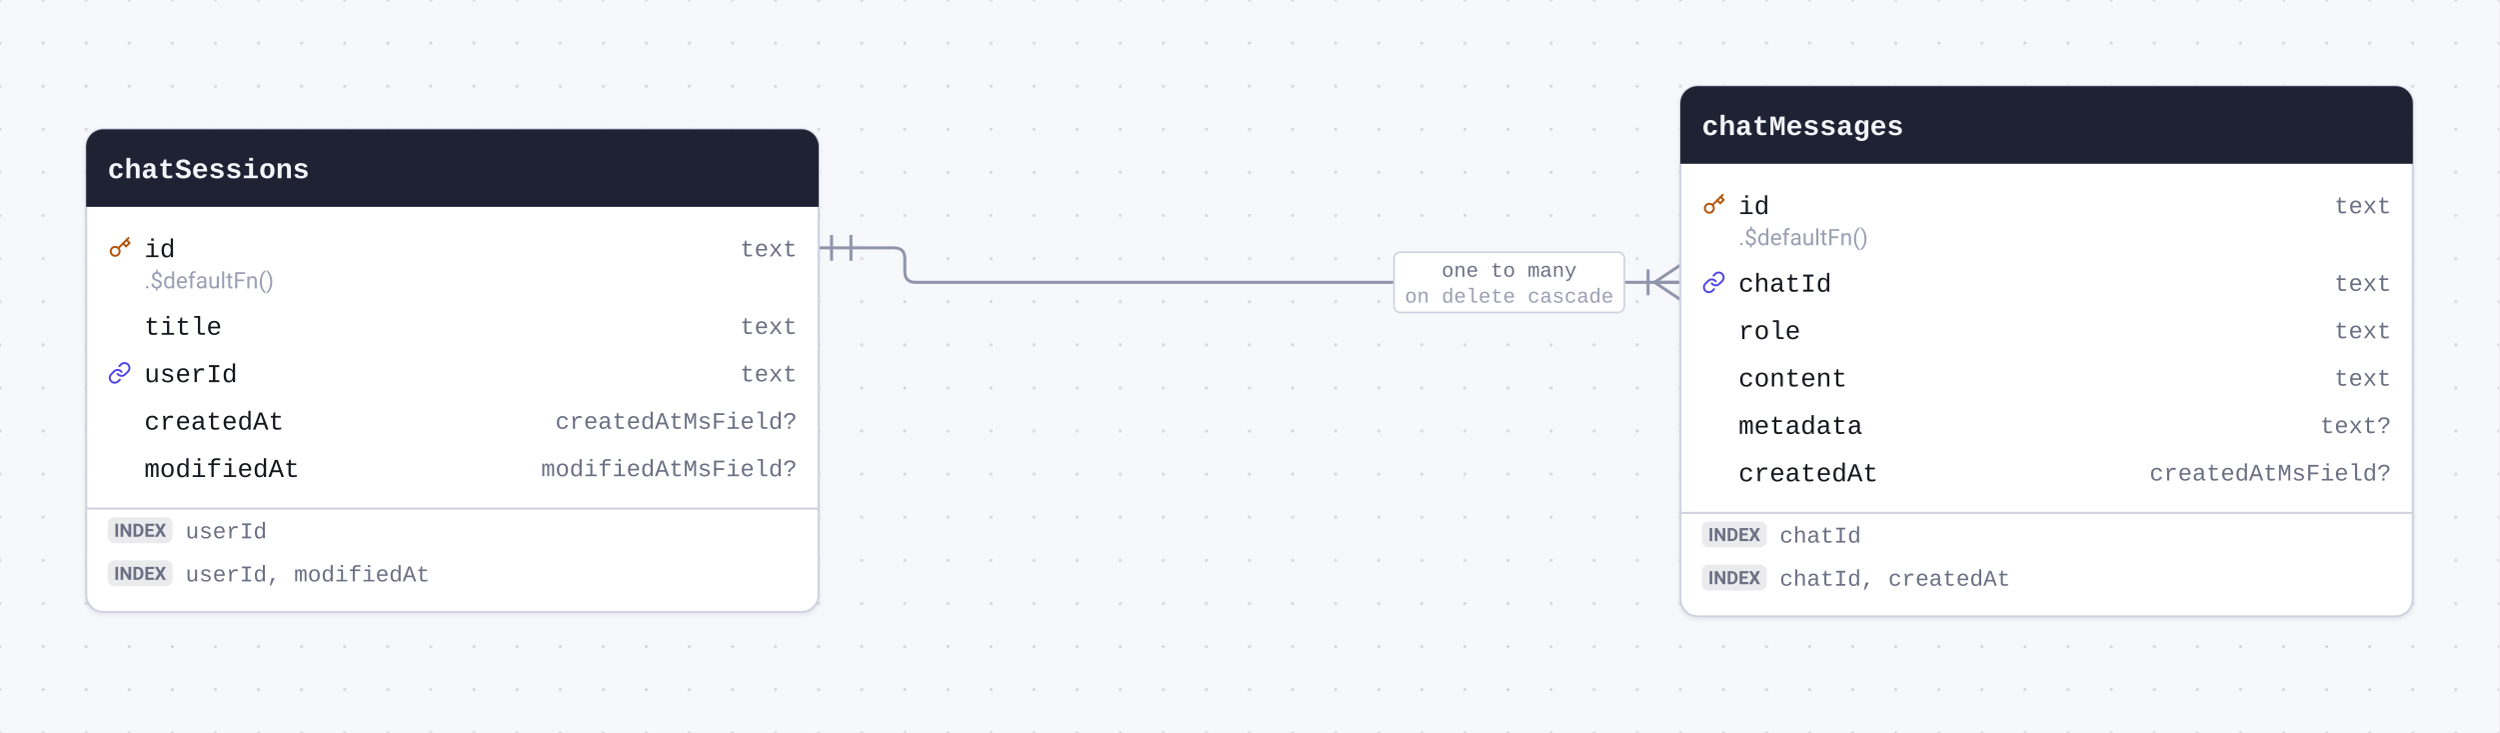
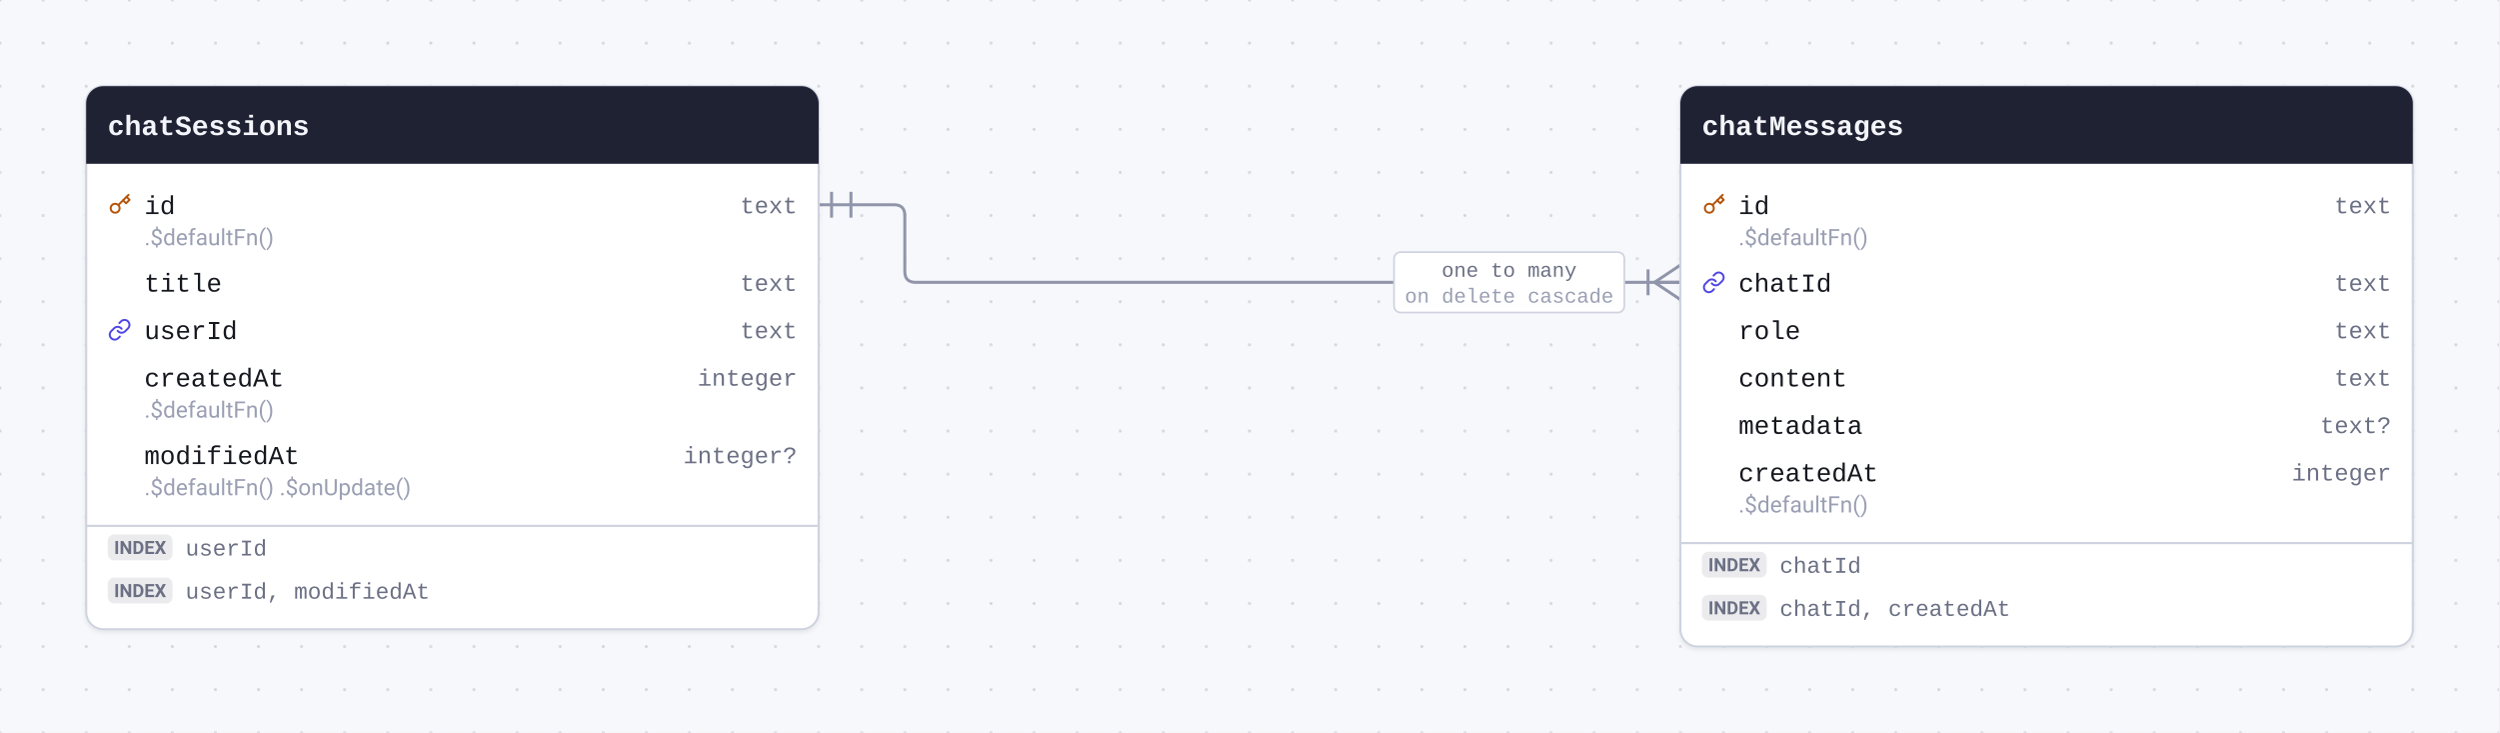
<svg xmlns="http://www.w3.org/2000/svg" width="1160" height="340" viewBox="0 0 1160 340">
  <defs>
    <pattern id="dots" x="-0.7" y="-0.7" width="20" height="20" patternUnits="userSpaceOnUse">
      <circle cx="0.7" cy="0.7" r="0.7" fill="#d4d4dc" />
    </pattern>
    <filter id="node-shadow" x="-5%" y="-5%" width="110%" height="115%">
      <feDropShadow dx="0" dy="1" stdDeviation="1" flood-color="#000000" flood-opacity="0.08" />
    </filter>
  </defs>
  <rect x="0" y="0" width="1160" height="340" fill="#f7f8fb" />
  <rect x="0" y="0" width="1160" height="340" fill="url(#dots)" />
  <g class="relation-edge">
-     <path d="M380 115L400 115L 415,115Q 420,115 420,120L 420,126Q 420,131 425,131L760 131L780 131" fill="none" stroke="#9095ab" stroke-width="1.4" />
-     <g transform="translate(380 115) scale(-1 1)" fill="none" stroke="#9095ab" stroke-width="1.4">
+     <path d="M380 95L400 95L 415,95Q 420,95 420,100L 420,126Q 420,131 425,131L760 131L780 131" fill="none" stroke="#9095ab" stroke-width="1.4" />
+     <g transform="translate(380 95) scale(-1 1)" fill="none" stroke="#9095ab" stroke-width="1.4">
      <path d="M-6 -6 L-6 6" />
      <path d="M-15 -6 L-15 6" />
    </g>
    <g transform="translate(780 131)" fill="none" stroke="#9095ab" stroke-width="1.4">
      <path d="M0 -8 L-12 0 L0 8 M-12 0 L0 0" />
      <path d="M-15 -6 L-15 6" />
    </g>
  </g>
  <g class="model-node">
    <clipPath id="node-clip-0">
-       <rect x="40" y="60" width="340" height="224" rx="8" />
+       <rect x="40" y="40" width="340" height="252" rx="8" />
    </clipPath>
-     <rect x="40" y="60" width="340" height="224" rx="8" fill="#ffffff" stroke="#cfd3e0" filter="url(#node-shadow)" />
-     <rect x="40" y="60" width="340" height="36" fill="#1f2233" clip-path="url(#node-clip-0)" />
-     <text x="50" y="82.68" font-family="ui-monospace, SF Mono, Menlo, Consolas, Liberation Mono, DejaVu Sans Mono, monospace" font-size="13" font-weight="700" fill="#f4f5fa">chatSessions</text>
-     <g transform="translate(50 109.5) scale(0.46)" fill="none" stroke="#b45309" stroke-width="2" stroke-linecap="round" stroke-linejoin="round">
+     <rect x="40" y="40" width="340" height="252" rx="8" fill="#ffffff" stroke="#cfd3e0" filter="url(#node-shadow)" />
+     <rect x="40" y="40" width="340" height="36" fill="#1f2233" clip-path="url(#node-clip-0)" />
+     <text x="50" y="62.68" font-family="ui-monospace, SF Mono, Menlo, Consolas, Liberation Mono, DejaVu Sans Mono, monospace" font-size="13" font-weight="700" fill="#f4f5fa">chatSessions</text>
+     <g transform="translate(50 89.5) scale(0.46)" fill="none" stroke="#b45309" stroke-width="2" stroke-linecap="round" stroke-linejoin="round">
      <circle cx="7.5" cy="15.5" r="4.5" />
      <path d="m21 2-9.6 9.6" />
      <path d="m15.5 7.5 3 3L22 7l-3-3" />
    </g>
-     <text x="67" y="119.32" font-family="ui-monospace, SF Mono, Menlo, Consolas, Liberation Mono, DejaVu Sans Mono, monospace" font-size="12" fill="#16181f">id</text>
-     <text x="370" y="118.96" font-family="ui-monospace, SF Mono, Menlo, Consolas, Liberation Mono, DejaVu Sans Mono, monospace" font-size="11" text-anchor="end" fill="#6b7084">text</text>
-     <text x="67" y="133.78" font-family="ui-sans-serif, -apple-system, Segoe UI, Roboto, Helvetica Neue, Arial, DejaVu Sans, sans-serif" font-size="10.5" fill="#9a9fb3">.$defaultFn()</text>
-     <text x="67" y="155.32" font-family="ui-monospace, SF Mono, Menlo, Consolas, Liberation Mono, DejaVu Sans Mono, monospace" font-size="12" fill="#16181f">title</text>
-     <text x="370" y="154.96" font-family="ui-monospace, SF Mono, Menlo, Consolas, Liberation Mono, DejaVu Sans Mono, monospace" font-size="11" text-anchor="end" fill="#6b7084">text</text>
-     <g transform="translate(50 167.5) scale(0.46)" fill="none" stroke="#4f46e5" stroke-width="2" stroke-linecap="round" stroke-linejoin="round">
+     <text x="67" y="99.32" font-family="ui-monospace, SF Mono, Menlo, Consolas, Liberation Mono, DejaVu Sans Mono, monospace" font-size="12" fill="#16181f">id</text>
+     <text x="370" y="98.96" font-family="ui-monospace, SF Mono, Menlo, Consolas, Liberation Mono, DejaVu Sans Mono, monospace" font-size="11" text-anchor="end" fill="#6b7084">text</text>
+     <text x="67" y="113.78" font-family="ui-sans-serif, -apple-system, Segoe UI, Roboto, Helvetica Neue, Arial, DejaVu Sans, sans-serif" font-size="10.5" fill="#9a9fb3">.$defaultFn()</text>
+     <text x="67" y="135.32" font-family="ui-monospace, SF Mono, Menlo, Consolas, Liberation Mono, DejaVu Sans Mono, monospace" font-size="12" fill="#16181f">title</text>
+     <text x="370" y="134.96" font-family="ui-monospace, SF Mono, Menlo, Consolas, Liberation Mono, DejaVu Sans Mono, monospace" font-size="11" text-anchor="end" fill="#6b7084">text</text>
+     <g transform="translate(50 147.5) scale(0.46)" fill="none" stroke="#4f46e5" stroke-width="2" stroke-linecap="round" stroke-linejoin="round">
      <path d="M10 13a5 5 0 0 0 7.54.54l3-3a5 5 0 0 0-7.07-7.07l-1.72 1.71" />
      <path d="M14 11a5 5 0 0 0-7.54-.54l-3 3a5 5 0 0 0 7.07 7.07l1.71-1.71" />
    </g>
-     <text x="67" y="177.32" font-family="ui-monospace, SF Mono, Menlo, Consolas, Liberation Mono, DejaVu Sans Mono, monospace" font-size="12" fill="#16181f">userId</text>
-     <text x="370" y="176.96" font-family="ui-monospace, SF Mono, Menlo, Consolas, Liberation Mono, DejaVu Sans Mono, monospace" font-size="11" text-anchor="end" fill="#6b7084">text</text>
-     <text x="67" y="199.32" font-family="ui-monospace, SF Mono, Menlo, Consolas, Liberation Mono, DejaVu Sans Mono, monospace" font-size="12" fill="#16181f">createdAt</text>
-     <text x="370" y="198.96" font-family="ui-monospace, SF Mono, Menlo, Consolas, Liberation Mono, DejaVu Sans Mono, monospace" font-size="11" text-anchor="end" fill="#6b7084">createdAtMsField?</text>
-     <text x="67" y="221.32" font-family="ui-monospace, SF Mono, Menlo, Consolas, Liberation Mono, DejaVu Sans Mono, monospace" font-size="12" fill="#16181f">modifiedAt</text>
-     <text x="370" y="220.96" font-family="ui-monospace, SF Mono, Menlo, Consolas, Liberation Mono, DejaVu Sans Mono, monospace" font-size="11" text-anchor="end" fill="#6b7084">modifiedAtMsField?</text>
-     <path d="M40 236H380" stroke="#cfd3e0" stroke-width="1" />
-     <rect x="50" y="240" width="30.1" height="12" rx="3" fill="#6b7084" fill-opacity="0.14" />
-     <text x="65.05" y="249.06" font-family="ui-sans-serif, -apple-system, Segoe UI, Roboto, Helvetica Neue, Arial, DejaVu Sans, sans-serif" font-size="8.5" font-weight="600" text-anchor="middle" fill="#6b7084">INDEX</text>
-     <text x="86.1" y="249.78" font-family="ui-monospace, SF Mono, Menlo, Consolas, Liberation Mono, DejaVu Sans Mono, monospace" font-size="10.5" fill="#6b7084">userId</text>
-     <rect x="50" y="260" width="30.1" height="12" rx="3" fill="#6b7084" fill-opacity="0.14" />
-     <text x="65.05" y="269.06" font-family="ui-sans-serif, -apple-system, Segoe UI, Roboto, Helvetica Neue, Arial, DejaVu Sans, sans-serif" font-size="8.5" font-weight="600" text-anchor="middle" fill="#6b7084">INDEX</text>
-     <text x="86.1" y="269.78" font-family="ui-monospace, SF Mono, Menlo, Consolas, Liberation Mono, DejaVu Sans Mono, monospace" font-size="10.5" fill="#6b7084">userId, modifiedAt</text>
+     <text x="67" y="157.32" font-family="ui-monospace, SF Mono, Menlo, Consolas, Liberation Mono, DejaVu Sans Mono, monospace" font-size="12" fill="#16181f">userId</text>
+     <text x="370" y="156.96" font-family="ui-monospace, SF Mono, Menlo, Consolas, Liberation Mono, DejaVu Sans Mono, monospace" font-size="11" text-anchor="end" fill="#6b7084">text</text>
+     <text x="67" y="179.32" font-family="ui-monospace, SF Mono, Menlo, Consolas, Liberation Mono, DejaVu Sans Mono, monospace" font-size="12" fill="#16181f">createdAt</text>
+     <text x="370" y="178.96" font-family="ui-monospace, SF Mono, Menlo, Consolas, Liberation Mono, DejaVu Sans Mono, monospace" font-size="11" text-anchor="end" fill="#6b7084">integer</text>
+     <text x="67" y="193.78" font-family="ui-sans-serif, -apple-system, Segoe UI, Roboto, Helvetica Neue, Arial, DejaVu Sans, sans-serif" font-size="10.5" fill="#9a9fb3">.$defaultFn()</text>
+     <text x="67" y="215.32" font-family="ui-monospace, SF Mono, Menlo, Consolas, Liberation Mono, DejaVu Sans Mono, monospace" font-size="12" fill="#16181f">modifiedAt</text>
+     <text x="370" y="214.96" font-family="ui-monospace, SF Mono, Menlo, Consolas, Liberation Mono, DejaVu Sans Mono, monospace" font-size="11" text-anchor="end" fill="#6b7084">integer?</text>
+     <text x="67" y="229.78" font-family="ui-sans-serif, -apple-system, Segoe UI, Roboto, Helvetica Neue, Arial, DejaVu Sans, sans-serif" font-size="10.5" fill="#9a9fb3">.$defaultFn() .$onUpdate()</text>
+     <path d="M40 244H380" stroke="#cfd3e0" stroke-width="1" />
+     <rect x="50" y="248" width="30.1" height="12" rx="3" fill="#6b7084" fill-opacity="0.14" />
+     <text x="65.05" y="257.06" font-family="ui-sans-serif, -apple-system, Segoe UI, Roboto, Helvetica Neue, Arial, DejaVu Sans, sans-serif" font-size="8.5" font-weight="600" text-anchor="middle" fill="#6b7084">INDEX</text>
+     <text x="86.1" y="257.78" font-family="ui-monospace, SF Mono, Menlo, Consolas, Liberation Mono, DejaVu Sans Mono, monospace" font-size="10.5" fill="#6b7084">userId</text>
+     <rect x="50" y="268" width="30.1" height="12" rx="3" fill="#6b7084" fill-opacity="0.14" />
+     <text x="65.05" y="277.06" font-family="ui-sans-serif, -apple-system, Segoe UI, Roboto, Helvetica Neue, Arial, DejaVu Sans, sans-serif" font-size="8.5" font-weight="600" text-anchor="middle" fill="#6b7084">INDEX</text>
+     <text x="86.1" y="277.78" font-family="ui-monospace, SF Mono, Menlo, Consolas, Liberation Mono, DejaVu Sans Mono, monospace" font-size="10.5" fill="#6b7084">userId, modifiedAt</text>
  </g>
  <g class="model-node">
    <clipPath id="node-clip-1">
-       <rect x="780" y="40" width="340" height="246" rx="8" />
+       <rect x="780" y="40" width="340" height="260" rx="8" />
    </clipPath>
-     <rect x="780" y="40" width="340" height="246" rx="8" fill="#ffffff" stroke="#cfd3e0" filter="url(#node-shadow)" />
+     <rect x="780" y="40" width="340" height="260" rx="8" fill="#ffffff" stroke="#cfd3e0" filter="url(#node-shadow)" />
    <rect x="780" y="40" width="340" height="36" fill="#1f2233" clip-path="url(#node-clip-1)" />
    <text x="790" y="62.68" font-family="ui-monospace, SF Mono, Menlo, Consolas, Liberation Mono, DejaVu Sans Mono, monospace" font-size="13" font-weight="700" fill="#f4f5fa">chatMessages</text>
    <g transform="translate(790 89.5) scale(0.46)" fill="none" stroke="#b45309" stroke-width="2" stroke-linecap="round" stroke-linejoin="round">
      <circle cx="7.5" cy="15.5" r="4.5" />
      <path d="m21 2-9.6 9.6" />
      <path d="m15.5 7.5 3 3L22 7l-3-3" />
    </g>
    <text x="807" y="99.32" font-family="ui-monospace, SF Mono, Menlo, Consolas, Liberation Mono, DejaVu Sans Mono, monospace" font-size="12" fill="#16181f">id</text>
    <text x="1110" y="98.96" font-family="ui-monospace, SF Mono, Menlo, Consolas, Liberation Mono, DejaVu Sans Mono, monospace" font-size="11" text-anchor="end" fill="#6b7084">text</text>
    <text x="807" y="113.78" font-family="ui-sans-serif, -apple-system, Segoe UI, Roboto, Helvetica Neue, Arial, DejaVu Sans, sans-serif" font-size="10.5" fill="#9a9fb3">.$defaultFn()</text>
    <g transform="translate(790 125.5) scale(0.46)" fill="none" stroke="#4f46e5" stroke-width="2" stroke-linecap="round" stroke-linejoin="round">
      <path d="M10 13a5 5 0 0 0 7.54.54l3-3a5 5 0 0 0-7.07-7.07l-1.72 1.71" />
      <path d="M14 11a5 5 0 0 0-7.54-.54l-3 3a5 5 0 0 0 7.07 7.07l1.71-1.71" />
    </g>
    <text x="807" y="135.32" font-family="ui-monospace, SF Mono, Menlo, Consolas, Liberation Mono, DejaVu Sans Mono, monospace" font-size="12" fill="#16181f">chatId</text>
    <text x="1110" y="134.96" font-family="ui-monospace, SF Mono, Menlo, Consolas, Liberation Mono, DejaVu Sans Mono, monospace" font-size="11" text-anchor="end" fill="#6b7084">text</text>
    <text x="807" y="157.32" font-family="ui-monospace, SF Mono, Menlo, Consolas, Liberation Mono, DejaVu Sans Mono, monospace" font-size="12" fill="#16181f">role</text>
    <text x="1110" y="156.96" font-family="ui-monospace, SF Mono, Menlo, Consolas, Liberation Mono, DejaVu Sans Mono, monospace" font-size="11" text-anchor="end" fill="#6b7084">text</text>
    <text x="807" y="179.32" font-family="ui-monospace, SF Mono, Menlo, Consolas, Liberation Mono, DejaVu Sans Mono, monospace" font-size="12" fill="#16181f">content</text>
    <text x="1110" y="178.96" font-family="ui-monospace, SF Mono, Menlo, Consolas, Liberation Mono, DejaVu Sans Mono, monospace" font-size="11" text-anchor="end" fill="#6b7084">text</text>
    <text x="807" y="201.32" font-family="ui-monospace, SF Mono, Menlo, Consolas, Liberation Mono, DejaVu Sans Mono, monospace" font-size="12" fill="#16181f">metadata</text>
    <text x="1110" y="200.96" font-family="ui-monospace, SF Mono, Menlo, Consolas, Liberation Mono, DejaVu Sans Mono, monospace" font-size="11" text-anchor="end" fill="#6b7084">text?</text>
    <text x="807" y="223.32" font-family="ui-monospace, SF Mono, Menlo, Consolas, Liberation Mono, DejaVu Sans Mono, monospace" font-size="12" fill="#16181f">createdAt</text>
-     <text x="1110" y="222.96" font-family="ui-monospace, SF Mono, Menlo, Consolas, Liberation Mono, DejaVu Sans Mono, monospace" font-size="11" text-anchor="end" fill="#6b7084">createdAtMsField?</text>
-     <path d="M780 238H1120" stroke="#cfd3e0" stroke-width="1" />
-     <rect x="790" y="242" width="30.1" height="12" rx="3" fill="#6b7084" fill-opacity="0.14" />
-     <text x="805.05" y="251.06" font-family="ui-sans-serif, -apple-system, Segoe UI, Roboto, Helvetica Neue, Arial, DejaVu Sans, sans-serif" font-size="8.5" font-weight="600" text-anchor="middle" fill="#6b7084">INDEX</text>
-     <text x="826.1" y="251.78" font-family="ui-monospace, SF Mono, Menlo, Consolas, Liberation Mono, DejaVu Sans Mono, monospace" font-size="10.5" fill="#6b7084">chatId</text>
-     <rect x="790" y="262" width="30.1" height="12" rx="3" fill="#6b7084" fill-opacity="0.14" />
-     <text x="805.05" y="271.06" font-family="ui-sans-serif, -apple-system, Segoe UI, Roboto, Helvetica Neue, Arial, DejaVu Sans, sans-serif" font-size="8.5" font-weight="600" text-anchor="middle" fill="#6b7084">INDEX</text>
-     <text x="826.1" y="271.78" font-family="ui-monospace, SF Mono, Menlo, Consolas, Liberation Mono, DejaVu Sans Mono, monospace" font-size="10.5" fill="#6b7084">chatId, createdAt</text>
+     <text x="1110" y="222.96" font-family="ui-monospace, SF Mono, Menlo, Consolas, Liberation Mono, DejaVu Sans Mono, monospace" font-size="11" text-anchor="end" fill="#6b7084">integer</text>
+     <text x="807" y="237.78" font-family="ui-sans-serif, -apple-system, Segoe UI, Roboto, Helvetica Neue, Arial, DejaVu Sans, sans-serif" font-size="10.5" fill="#9a9fb3">.$defaultFn()</text>
+     <path d="M780 252H1120" stroke="#cfd3e0" stroke-width="1" />
+     <rect x="790" y="256" width="30.1" height="12" rx="3" fill="#6b7084" fill-opacity="0.14" />
+     <text x="805.05" y="265.06" font-family="ui-sans-serif, -apple-system, Segoe UI, Roboto, Helvetica Neue, Arial, DejaVu Sans, sans-serif" font-size="8.5" font-weight="600" text-anchor="middle" fill="#6b7084">INDEX</text>
+     <text x="826.1" y="265.78" font-family="ui-monospace, SF Mono, Menlo, Consolas, Liberation Mono, DejaVu Sans Mono, monospace" font-size="10.5" fill="#6b7084">chatId</text>
+     <rect x="790" y="276" width="30.1" height="12" rx="3" fill="#6b7084" fill-opacity="0.14" />
+     <text x="805.05" y="285.06" font-family="ui-sans-serif, -apple-system, Segoe UI, Roboto, Helvetica Neue, Arial, DejaVu Sans, sans-serif" font-size="8.5" font-weight="600" text-anchor="middle" fill="#6b7084">INDEX</text>
+     <text x="826.1" y="285.78" font-family="ui-monospace, SF Mono, Menlo, Consolas, Liberation Mono, DejaVu Sans Mono, monospace" font-size="10.5" fill="#6b7084">chatId, createdAt</text>
  </g>
  <g class="relation-label">
    <rect x="647.1" y="117" width="106.9" height="28" rx="3" fill="#ffffff" stroke="#cfd3e0" stroke-width="0.8" />
    <text x="700.55" y="128.42" font-family="ui-monospace, SF Mono, Menlo, Consolas, Liberation Mono, DejaVu Sans Mono, monospace" font-size="9.5" text-anchor="middle" fill="#6b7084">one to many</text>
    <text x="700.55" y="140.42" font-family="ui-monospace, SF Mono, Menlo, Consolas, Liberation Mono, DejaVu Sans Mono, monospace" font-size="9.5" text-anchor="middle" fill="#9a9fb3">on delete cascade</text>
  </g>
</svg>
